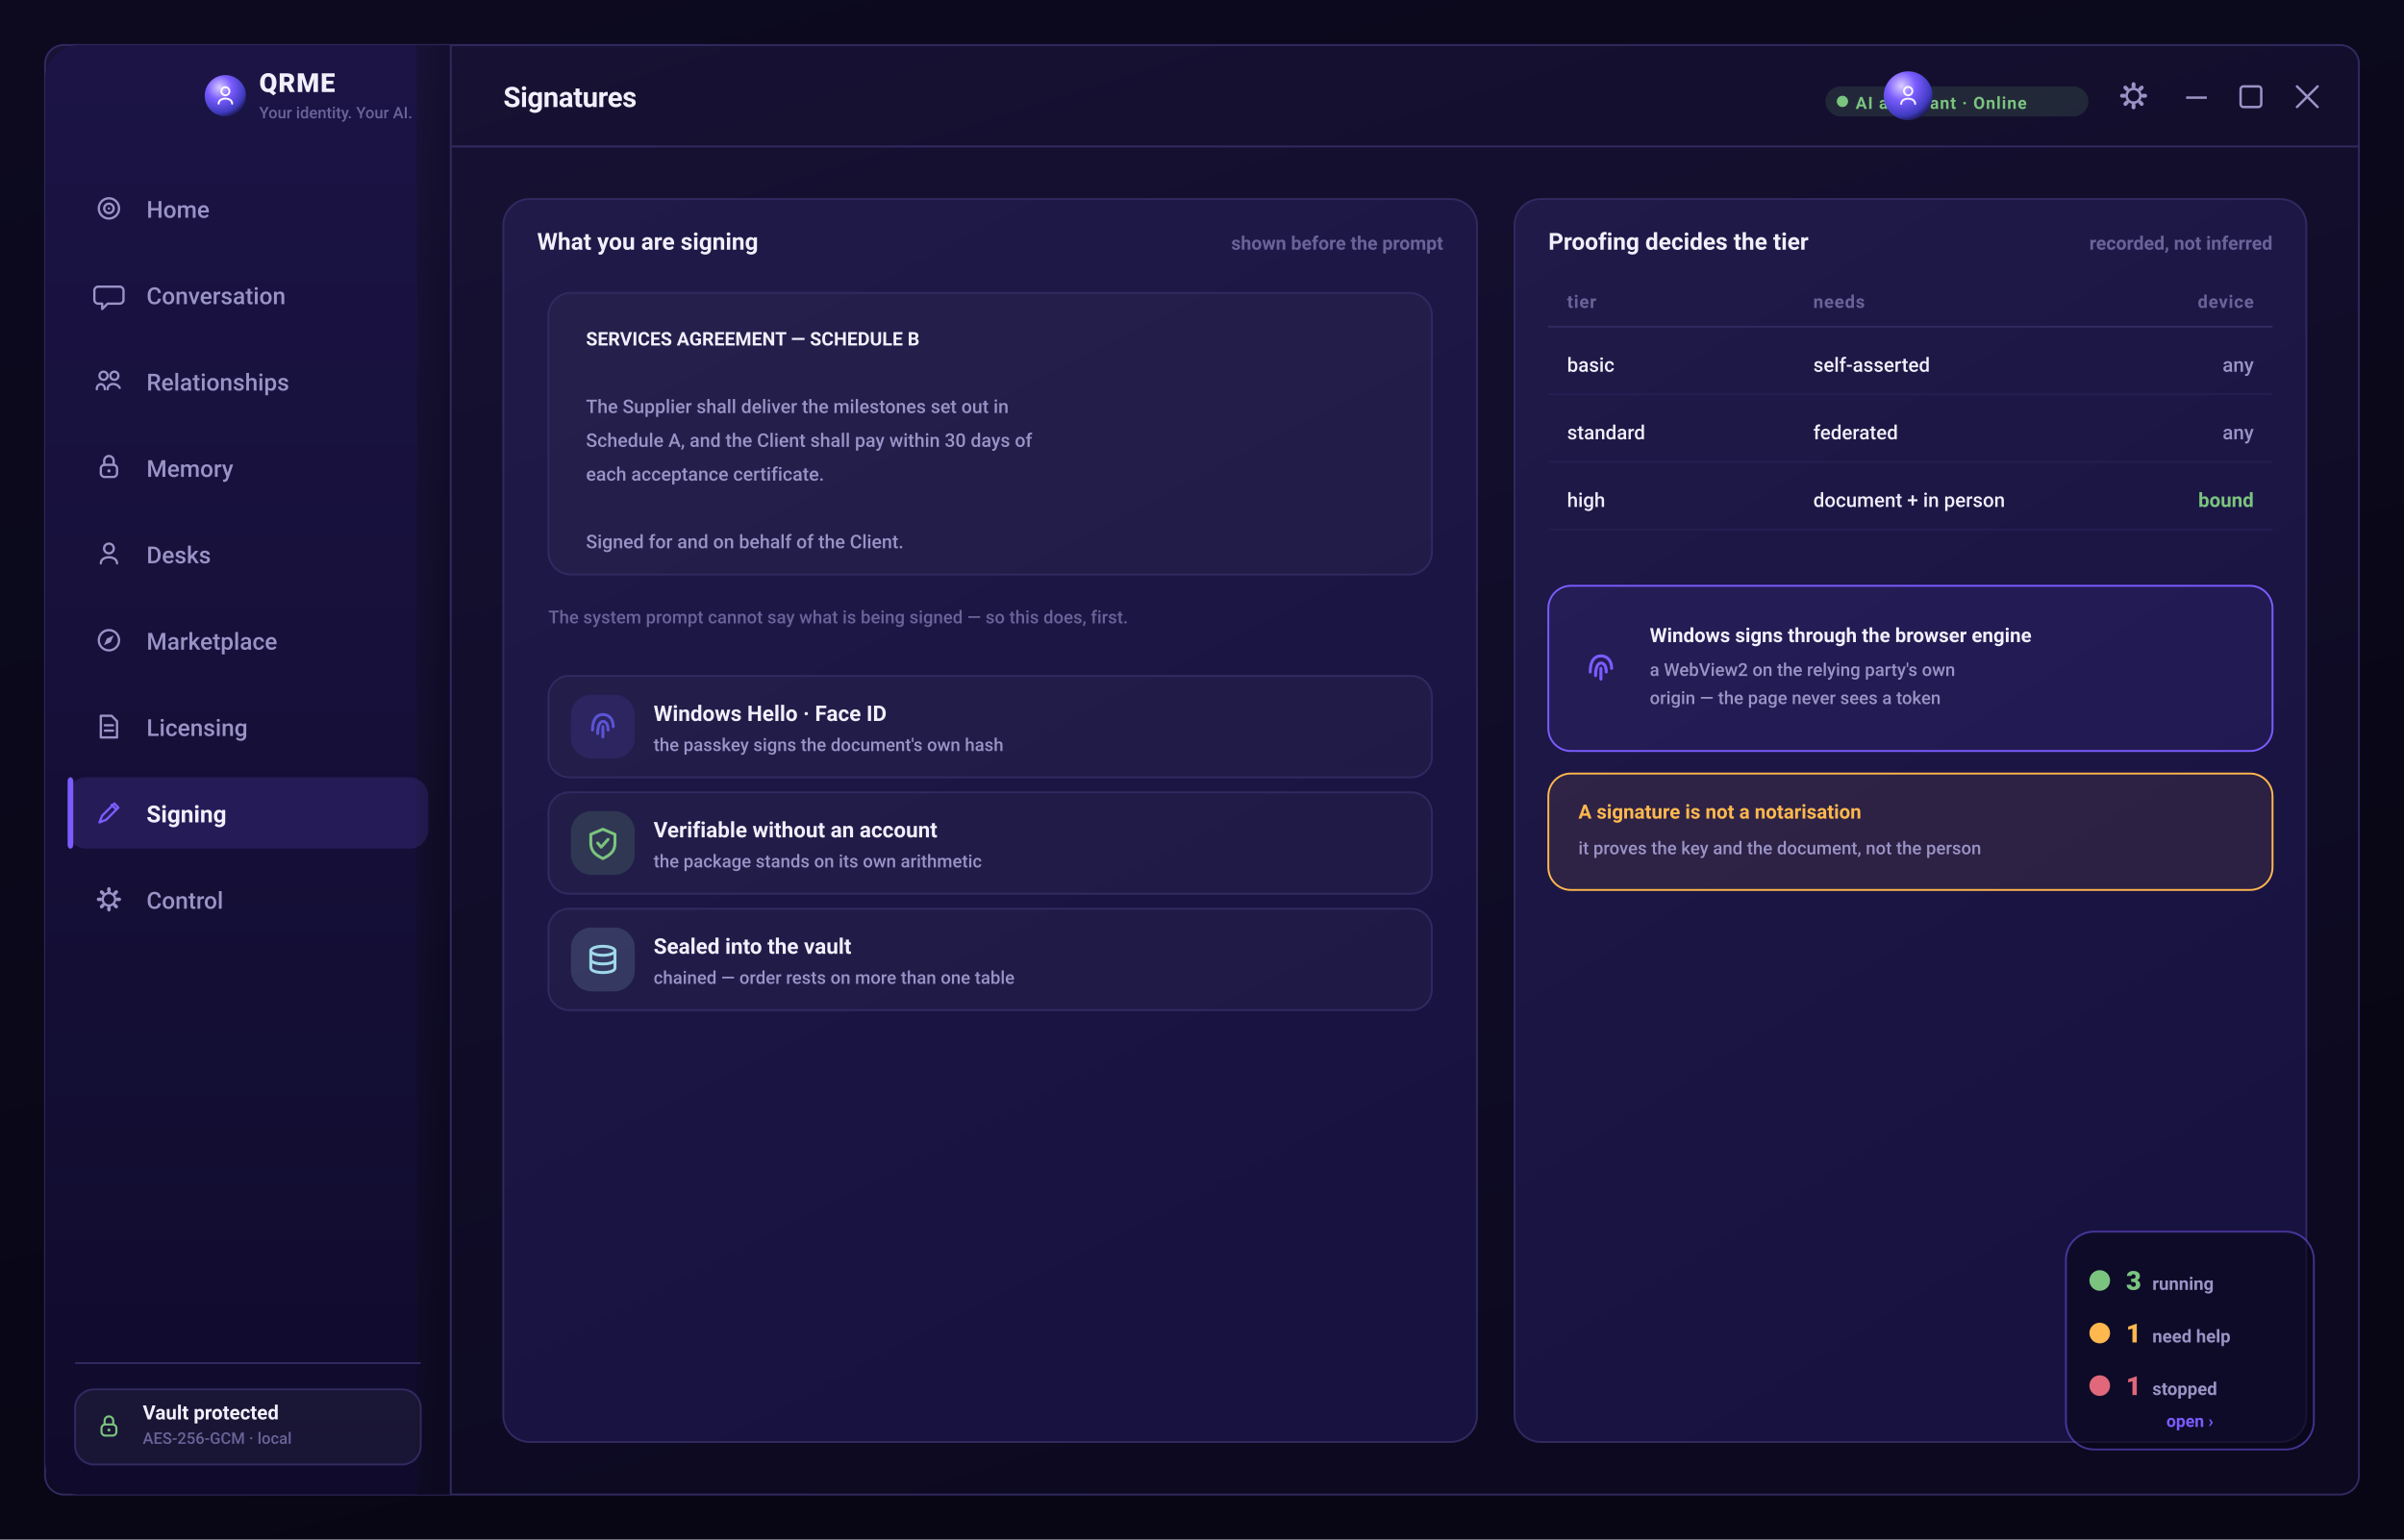
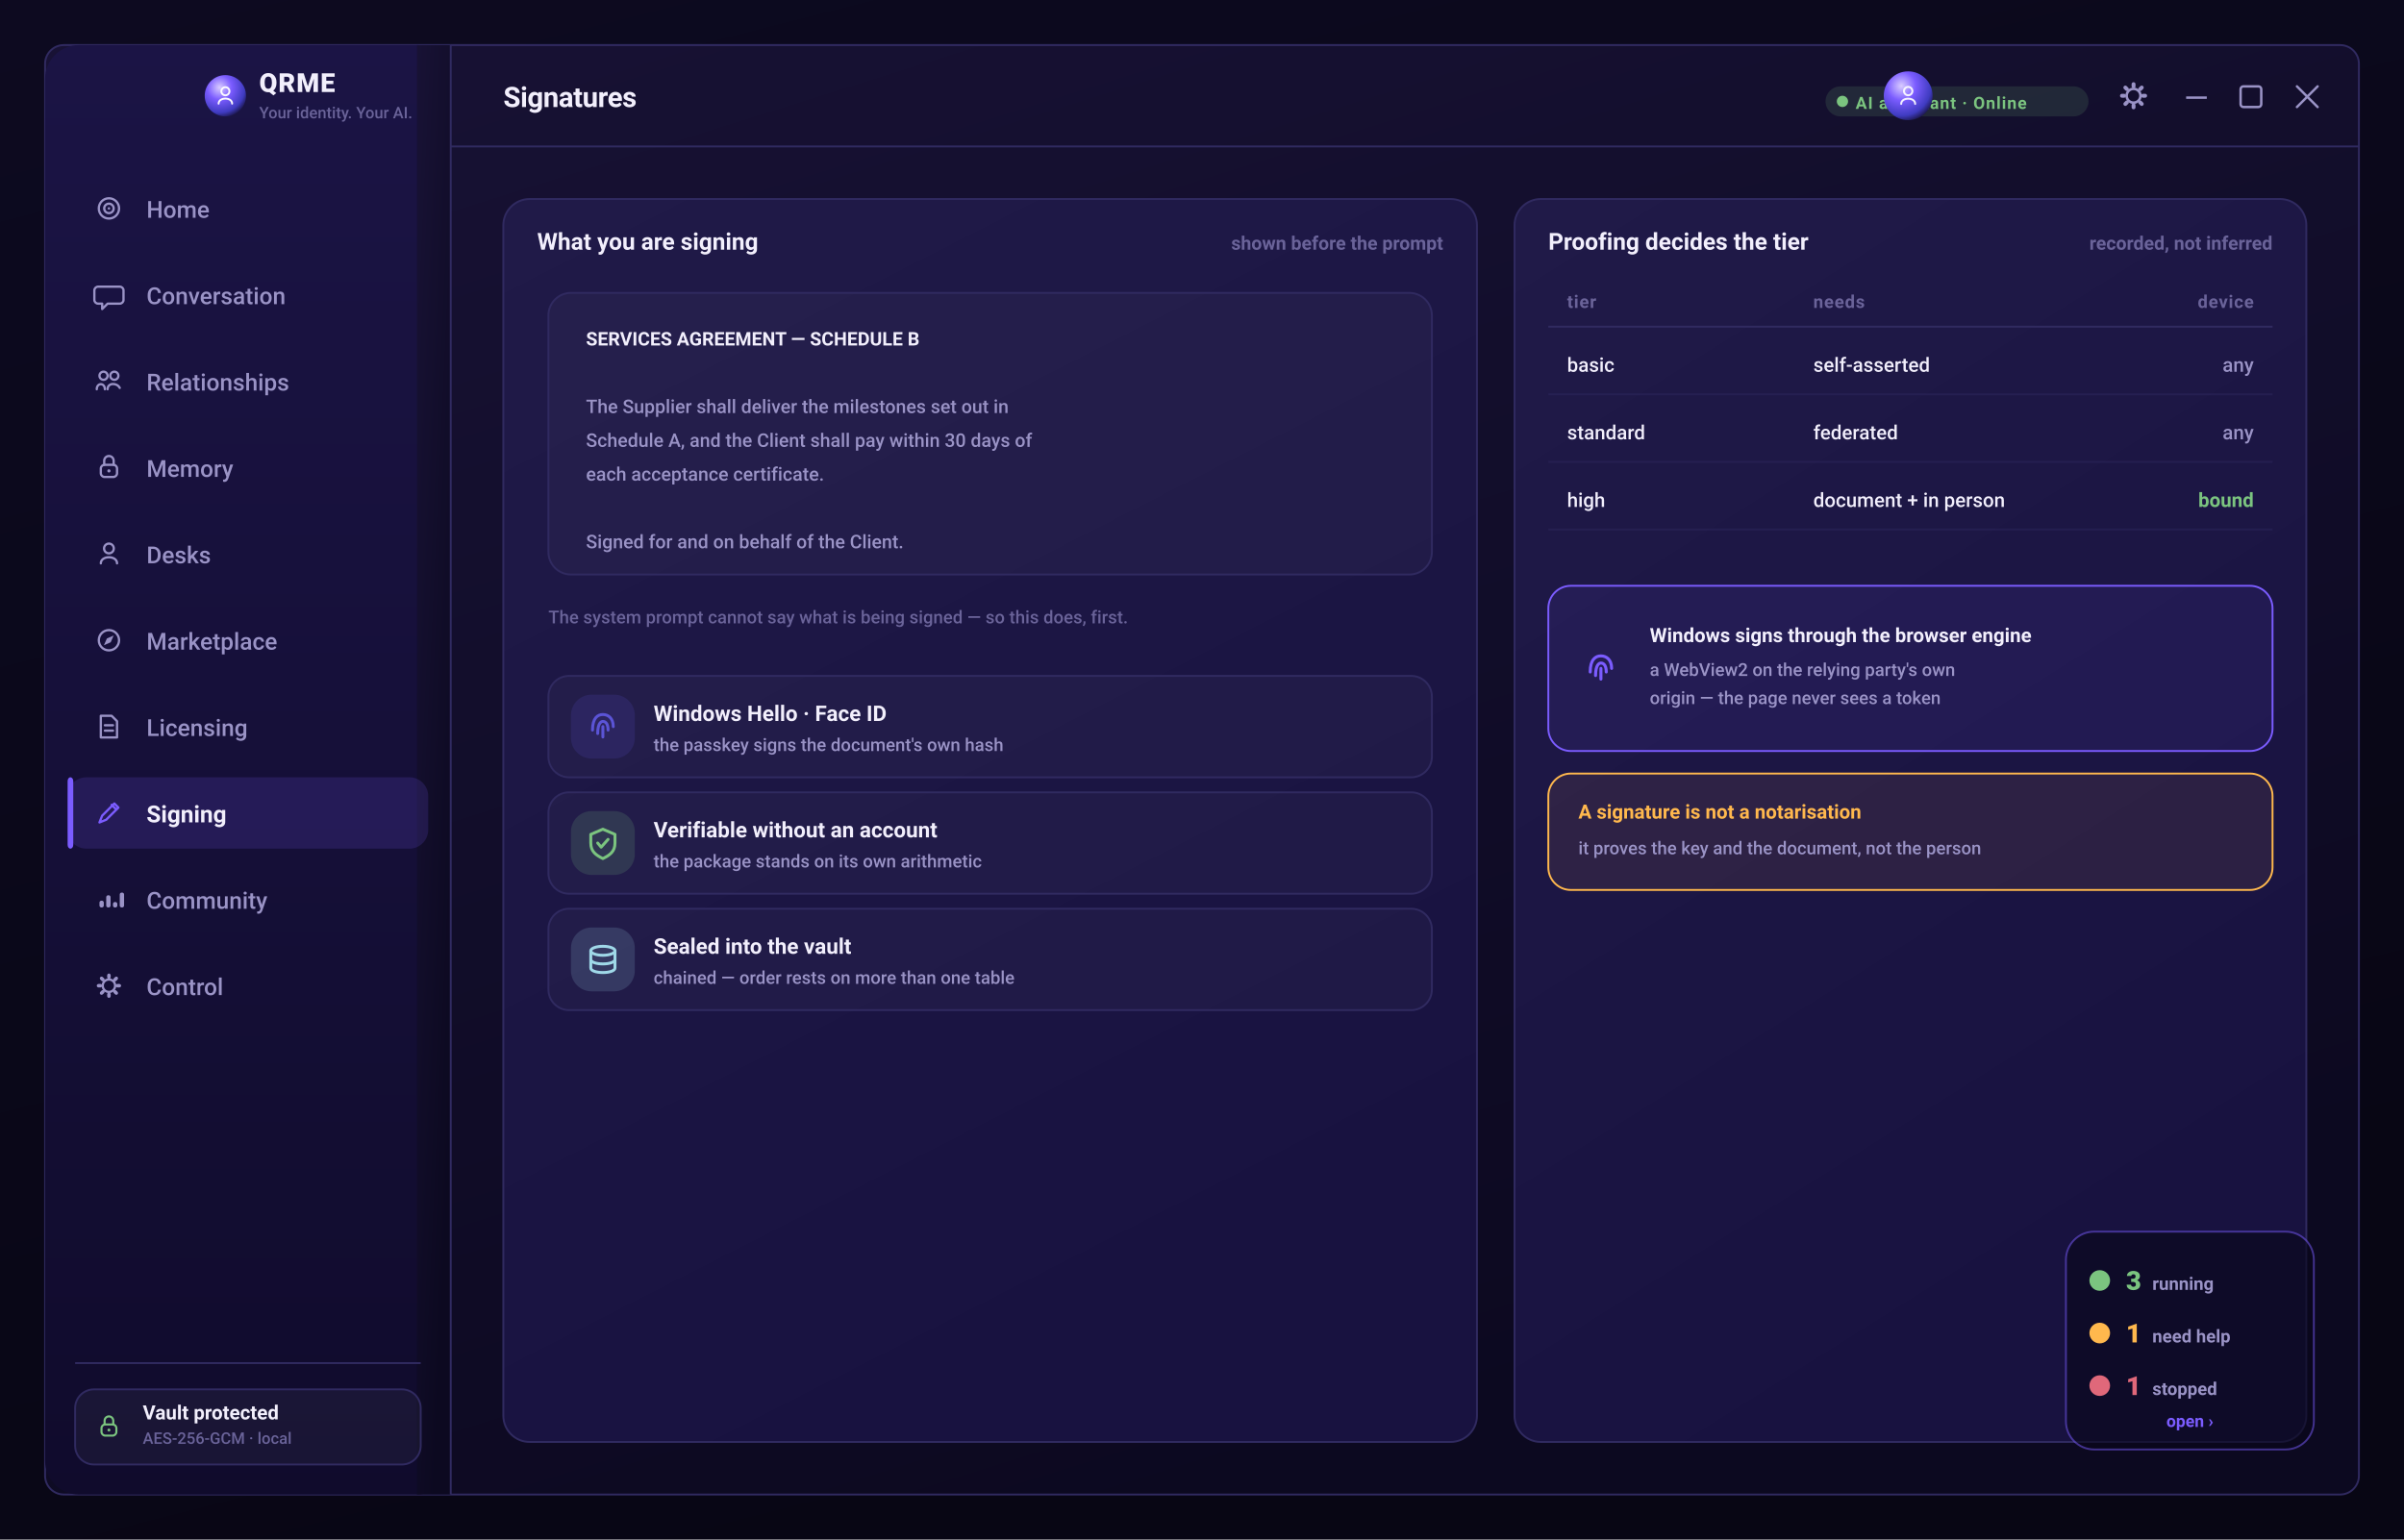
<svg xmlns="http://www.w3.org/2000/svg" width="1280" height="820" viewBox="0 0 1280 820" role="img" aria-label="QRME — Signatures">
  <defs>
    <linearGradient id="gPage" x1="0" y1="0" x2="0.4" y2="1">
      <stop offset="0" stop-color="#0d0a20" />
      <stop offset="1" stop-color="#080614" />
    </linearGradient>
    <linearGradient id="gScr" x1="0" y1="0" x2="0.5" y2="1">
      <stop offset="0" stop-color="#181235" />
      <stop offset="1" stop-color="#0c0920" />
    </linearGradient>
    <linearGradient id="gSide" x1="0" y1="0" x2="0" y2="1">
      <stop offset="0" stop-color="#1b1445" />
      <stop offset="1" stop-color="#100b2c" />
    </linearGradient>
    <linearGradient id="gCard" x1="0" y1="0" x2="0.4" y2="1">
      <stop offset="0" stop-color="#201a48" />
      <stop offset="1" stop-color="#181240" />
    </linearGradient>
    <linearGradient id="gBrand" x1="0" y1="0" x2="1" y2="0">
      <stop offset="0" stop-color="#7b5cff" />
      <stop offset="1" stop-color="#9d7bff" />
    </linearGradient>
    <linearGradient id="gAmber" x1="0" y1="0" x2="1" y2="0">
      <stop offset="0" stop-color="#ffb84d" />
      <stop offset="1" stop-color="#ffd27a" />
    </linearGradient>
    <radialGradient id="orb" cx="36%" cy="30%" r="78%">
      <stop offset="0" stop-color="#d9ccff" />
      <stop offset="38%" stop-color="#7b5cff" />
      <stop offset="78%" stop-color="#3f3bc0" />
      <stop offset="100%" stop-color="#140f34" />
    </radialGradient>
  </defs>
  <rect x="0.0" y="0.0" width="1280.0" height="820.0" rx="0" fill="url(#gPage)" />
  <rect x="24" y="24" width="1232" height="772" rx="10" fill="url(#gScr)" stroke="#302a60" stroke-width="1" />
  <rect x="24.0" y="24.0" width="216.0" height="772.0" rx="18" fill="url(#gSide)" />
  <rect x="222.0" y="24.0" width="18.0" height="772.0" rx="0" fill="url(#gScr)" />
  <line x1="240" y1="24" x2="240" y2="796" stroke="#302a60" stroke-width="1" />
  <line x1="240" y1="78" x2="1256" y2="78" stroke="#302a60" stroke-width="1" />
  <line x1="1164" y1="52" x2="1175" y2="52" stroke="#9a93c6" stroke-width="1.3" />
  <rect x="1193.0" y="46.0" width="11.0" height="11.0" rx="1.5" fill="none" stroke="#9a93c6" stroke-width="1.3" />
  <path d="M1223 46 l11 11 M1234 46 l-11 11" stroke="#9a93c6" stroke-width="1.3" stroke-linecap="round" />
  <circle cx="120" cy="51" r="11" fill="url(#orb)" />
  <circle cx="120" cy="48.6" r="2.16" fill="none" stroke="rgba(255,255,255,0.95)" stroke-width="1.02" stroke-linecap="round" stroke-linejoin="round" />
  <path d="M116.4 55.2 c0 -3.6 7.2 -3.6 7.2 0" fill="none" stroke="rgba(255,255,255,0.95)" stroke-width="1.02" stroke-linecap="round" stroke-linejoin="round" />
  <text x="138.0" y="49.0" font-family="-apple-system,BlinkMacSystemFont,'SF Pro Display','SF Pro Text','Segoe UI',Roboto,system-ui,sans-serif" font-size="14" font-weight="800" fill="#f2effc" text-anchor="start" letter-spacing="0.5">QRME</text>
  <text x="138.0" y="63.0" font-family="-apple-system,BlinkMacSystemFont,'SF Pro Display','SF Pro Text','Segoe UI',Roboto,system-ui,sans-serif" font-size="8.5" font-weight="500" fill="#6a6399" text-anchor="start">Your identity. Your AI.</text>
  <text x="268.0" y="57.0" font-family="-apple-system,BlinkMacSystemFont,'SF Pro Display','SF Pro Text','Segoe UI',Roboto,system-ui,sans-serif" font-size="15" font-weight="700" fill="#f2effc" text-anchor="start" letter-spacing="-0.2">Signatures</text>
  <rect x="1134.96" y="43.8" width="2.08" height="3.2" rx="1" transform="rotate(0 1136 51)" fill="#9a93c6" />
  <rect x="1134.96" y="43.8" width="2.08" height="3.2" rx="1" transform="rotate(45 1136 51)" fill="#9a93c6" />
  <rect x="1134.96" y="43.8" width="2.08" height="3.2" rx="1" transform="rotate(90 1136 51)" fill="#9a93c6" />
  <rect x="1134.96" y="43.8" width="2.08" height="3.2" rx="1" transform="rotate(135 1136 51)" fill="#9a93c6" />
  <rect x="1134.96" y="43.8" width="2.08" height="3.2" rx="1" transform="rotate(180 1136 51)" fill="#9a93c6" />
  <rect x="1134.96" y="43.8" width="2.08" height="3.2" rx="1" transform="rotate(225 1136 51)" fill="#9a93c6" />
  <rect x="1134.96" y="43.8" width="2.08" height="3.2" rx="1" transform="rotate(270 1136 51)" fill="#9a93c6" />
  <rect x="1134.96" y="43.8" width="2.08" height="3.2" rx="1" transform="rotate(315 1136 51)" fill="#9a93c6" />
  <circle cx="1136" cy="51" r="3.68" fill="none" stroke="#9a93c6" stroke-width="1.36" stroke-linecap="round" stroke-linejoin="round" />
  <rect x="972.0" y="46.0" width="140.0" height="16.0" rx="8" fill="rgba(123,196,127,0.14)" />
  <circle cx="981.0" cy="54" r="3" fill="#7bc47f" />
  <text x="988.0" y="58.0" font-family="-apple-system,BlinkMacSystemFont,'SF Pro Display','SF Pro Text','Segoe UI',Roboto,system-ui,sans-serif" font-size="9" font-weight="700" fill="#7bc47f" text-anchor="start" letter-spacing="0.5">AI assistant · Online</text>
  <circle cx="1016" cy="51" r="13" fill="url(#orb)" />
  <circle cx="1016" cy="48.52" r="2.232" fill="none" stroke="rgba(255,255,255,0.9)" stroke-width="1.05" stroke-linecap="round" stroke-linejoin="round" />
  <path d="M1012.28 55.34 c0 -3.72 7.44 -3.72 7.44 0" fill="none" stroke="rgba(255,255,255,0.9)" stroke-width="1.05" stroke-linecap="round" stroke-linejoin="round" />
  <circle cx="58" cy="111" r="5.4" fill="none" stroke="#9a93c6" stroke-width="1.22" stroke-linecap="round" stroke-linejoin="round" />
  <circle cx="58" cy="111" r="2.52" fill="none" stroke="#9a93c6" stroke-width="1.22" stroke-linecap="round" stroke-linejoin="round" />
  <circle cx="58" cy="111" r="0.648" fill="#9a93c6" />
  <text x="78.0" y="116.0" font-family="-apple-system,BlinkMacSystemFont,'SF Pro Display','SF Pro Text','Segoe UI',Roboto,system-ui,sans-serif" font-size="12.5" font-weight="500" fill="#9a93c6" text-anchor="start">Home</text>
  <path d="M52.24 152.68 h11.52 a2 2 0 0 1 2 2 v5.04 a2 2 0 0 1 -2 2 h-6.48 l-2.88 2.88 v-2.88 h-2.16 a2 2 0 0 1 -2 -2 v-5.04 a2 2 0 0 1 2 -2 Z" fill="none" stroke="#9a93c6" stroke-width="1.22" stroke-linecap="round" stroke-linejoin="round" />
  <text x="78.0" y="162.0" font-family="-apple-system,BlinkMacSystemFont,'SF Pro Display','SF Pro Text','Segoe UI',Roboto,system-ui,sans-serif" font-size="12.5" font-weight="500" fill="#9a93c6" text-anchor="start">Conversation</text>
  <circle cx="55.12" cy="200.12" r="2.16" fill="none" stroke="#9a93c6" stroke-width="1.22" stroke-linecap="round" stroke-linejoin="round" />
  <circle cx="60.88" cy="200.12" r="2.16" fill="none" stroke="#9a93c6" stroke-width="1.22" stroke-linecap="round" stroke-linejoin="round" />
  <path d="M51.52 207.32 c0 -3.6 4.32 -3.6 4.32 0 M57.28 207.32 c0 -3.6 5.04 -3.6 6.48 -0.72" fill="none" stroke="#9a93c6" stroke-width="1.22" stroke-linecap="round" stroke-linejoin="round" />
  <text x="78.0" y="208.0" font-family="-apple-system,BlinkMacSystemFont,'SF Pro Display','SF Pro Text','Segoe UI',Roboto,system-ui,sans-serif" font-size="12.5" font-weight="500" fill="#9a93c6" text-anchor="start">Relationships</text>
  <rect x="53.68" y="247.56" width="8.64" height="6.48" rx="2" fill="none" stroke="#9a93c6" stroke-width="1.22" stroke-linecap="round" stroke-linejoin="round" />
  <path d="M55.48 247.56 v-2.16 a2.52 2.52 0 0 1 5.04 0 v2.16" fill="none" stroke="#9a93c6" stroke-width="1.22" stroke-linecap="round" stroke-linejoin="round" />
  <circle cx="58" cy="250.8" r="0.864" fill="#9a93c6" />
  <text x="78.0" y="254.0" font-family="-apple-system,BlinkMacSystemFont,'SF Pro Display','SF Pro Text','Segoe UI',Roboto,system-ui,sans-serif" font-size="12.5" font-weight="500" fill="#9a93c6" text-anchor="start">Memory</text>
  <circle cx="58" cy="292.12" r="2.592" fill="none" stroke="#9a93c6" stroke-width="1.22" stroke-linecap="round" stroke-linejoin="round" />
  <path d="M53.68 300.04 c0 -4.32 8.64 -4.32 8.64 0" fill="none" stroke="#9a93c6" stroke-width="1.22" stroke-linecap="round" stroke-linejoin="round" />
  <text x="78.0" y="300.0" font-family="-apple-system,BlinkMacSystemFont,'SF Pro Display','SF Pro Text','Segoe UI',Roboto,system-ui,sans-serif" font-size="12.5" font-weight="500" fill="#9a93c6" text-anchor="start">Desks</text>
  <circle cx="58" cy="341" r="5.4" fill="none" stroke="#9a93c6" stroke-width="1.22" stroke-linecap="round" stroke-linejoin="round" />
  <path d="M60.52 338.48 l-1.584 3.6 -3.6 1.584 1.584 -3.6 Z" fill="#9a93c6" />
  <text x="78.0" y="346.0" font-family="-apple-system,BlinkMacSystemFont,'SF Pro Display','SF Pro Text','Segoe UI',Roboto,system-ui,sans-serif" font-size="12.5" font-weight="500" fill="#9a93c6" text-anchor="start">Marketplace</text>
  <path d="M53.68 381.24 h5.76 l2.88 2.88 v8.64 h-8.64 Z" fill="none" stroke="#9a93c6" stroke-width="1.22" stroke-linecap="round" stroke-linejoin="round" />
  <path d="M55.84 386.28 h4.32 M55.84 389.16 h4.32" fill="none" stroke="#9a93c6" stroke-width="1.22" stroke-linecap="round" stroke-linejoin="round" />
  <text x="78.0" y="392.0" font-family="-apple-system,BlinkMacSystemFont,'SF Pro Display','SF Pro Text','Segoe UI',Roboto,system-ui,sans-serif" font-size="12.5" font-weight="500" fill="#9a93c6" text-anchor="start">Licensing</text>
  <rect x="36.0" y="414.0" width="192.0" height="38.0" rx="10" fill="rgba(123,92,255,0.16)" />
  <rect x="36.0" y="414.0" width="3.0" height="38.0" rx="2" fill="#7b5cff" />
  <path d="M52.96 438.04 l1.44 -3.6 6.48 -6.48 2.16 2.16 -6.48 6.48 -3.6 1.44 Z" fill="none" stroke="#7b5cff" stroke-width="1.22" stroke-linecap="round" stroke-linejoin="round" />
  <path d="M59.44 428.68 l2.16 2.16" fill="none" stroke="#7b5cff" stroke-width="1.22" stroke-linecap="round" stroke-linejoin="round" />
  <text x="78.0" y="438.0" font-family="-apple-system,BlinkMacSystemFont,'SF Pro Display','SF Pro Text','Segoe UI',Roboto,system-ui,sans-serif" font-size="12.5" font-weight="650" fill="#f2effc" text-anchor="start">Signing</text>
-   <rect x="57.064" y="472.52" width="1.872" height="2.88" rx="1" transform="rotate(0 58 479)" fill="#9a93c6" />
-   <rect x="57.064" y="472.52" width="1.872" height="2.88" rx="1" transform="rotate(45 58 479)" fill="#9a93c6" />
-   <rect x="57.064" y="472.52" width="1.872" height="2.88" rx="1" transform="rotate(90 58 479)" fill="#9a93c6" />
-   <rect x="57.064" y="472.52" width="1.872" height="2.88" rx="1" transform="rotate(135 58 479)" fill="#9a93c6" />
-   <rect x="57.064" y="472.52" width="1.872" height="2.88" rx="1" transform="rotate(180 58 479)" fill="#9a93c6" />
-   <rect x="57.064" y="472.52" width="1.872" height="2.88" rx="1" transform="rotate(225 58 479)" fill="#9a93c6" />
-   <rect x="57.064" y="472.52" width="1.872" height="2.88" rx="1" transform="rotate(270 58 479)" fill="#9a93c6" />
-   <rect x="57.064" y="472.52" width="1.872" height="2.88" rx="1" transform="rotate(315 58 479)" fill="#9a93c6" />
-   <circle cx="58" cy="479" r="3.312" fill="none" stroke="#9a93c6" stroke-width="1.22" stroke-linecap="round" stroke-linejoin="round" />
-   <text x="78.0" y="484.0" font-family="-apple-system,BlinkMacSystemFont,'SF Pro Display','SF Pro Text','Segoe UI',Roboto,system-ui,sans-serif" font-size="12.5" font-weight="500" fill="#9a93c6" text-anchor="start">Control</text>
+   <rect x="52.96" y="479.72" width="2.304" height="3.6" rx="1" fill="#9a93c6" />
+   <rect x="56.56" y="476.84" width="2.304" height="6.48" rx="1" fill="#9a93c6" />
+   <rect x="60.16" y="480.44" width="2.304" height="2.88" rx="1" fill="#9a93c6" />
+   <rect x="63.76" y="475.4" width="2.304" height="7.92" rx="1" fill="#9a93c6" />
+   <text x="78.0" y="484.0" font-family="-apple-system,BlinkMacSystemFont,'SF Pro Display','SF Pro Text','Segoe UI',Roboto,system-ui,sans-serif" font-size="12.5" font-weight="500" fill="#9a93c6" text-anchor="start">Community</text>
+   <rect x="57.064" y="518.52" width="1.872" height="2.88" rx="1" transform="rotate(0 58 525)" fill="#9a93c6" />
+   <rect x="57.064" y="518.52" width="1.872" height="2.88" rx="1" transform="rotate(45 58 525)" fill="#9a93c6" />
+   <rect x="57.064" y="518.52" width="1.872" height="2.88" rx="1" transform="rotate(90 58 525)" fill="#9a93c6" />
+   <rect x="57.064" y="518.52" width="1.872" height="2.88" rx="1" transform="rotate(135 58 525)" fill="#9a93c6" />
+   <rect x="57.064" y="518.52" width="1.872" height="2.88" rx="1" transform="rotate(180 58 525)" fill="#9a93c6" />
+   <rect x="57.064" y="518.52" width="1.872" height="2.88" rx="1" transform="rotate(225 58 525)" fill="#9a93c6" />
+   <rect x="57.064" y="518.52" width="1.872" height="2.88" rx="1" transform="rotate(270 58 525)" fill="#9a93c6" />
+   <rect x="57.064" y="518.52" width="1.872" height="2.88" rx="1" transform="rotate(315 58 525)" fill="#9a93c6" />
+   <circle cx="58" cy="525" r="3.312" fill="none" stroke="#9a93c6" stroke-width="1.22" stroke-linecap="round" stroke-linejoin="round" />
+   <text x="78.0" y="530.0" font-family="-apple-system,BlinkMacSystemFont,'SF Pro Display','SF Pro Text','Segoe UI',Roboto,system-ui,sans-serif" font-size="12.5" font-weight="500" fill="#9a93c6" text-anchor="start">Control</text>
  <line x1="40" y1="726" x2="224" y2="726" stroke="#302a60" stroke-width="1" />
  <rect x="40.0" y="740.0" width="184.0" height="40.0" rx="10" fill="rgba(255,255,255,0.04)" stroke="#302a60" stroke-width="1" />
  <rect x="54.04" y="758.68" width="7.92" height="5.94" rx="2" fill="none" stroke="#7bc47f" stroke-width="1.12" stroke-linecap="round" stroke-linejoin="round" />
  <path d="M55.69 758.68 v-1.98 a2.31 2.31 0 0 1 4.62 0 v1.98" fill="none" stroke="#7bc47f" stroke-width="1.12" stroke-linecap="round" stroke-linejoin="round" />
  <circle cx="58" cy="761.65" r="0.792" fill="#7bc47f" />
  <text x="76.0" y="756.0" font-family="-apple-system,BlinkMacSystemFont,'SF Pro Display','SF Pro Text','Segoe UI',Roboto,system-ui,sans-serif" font-size="10.5" font-weight="650" fill="#f2effc" text-anchor="start">Vault protected</text>
  <text x="76.0" y="769.0" font-family="-apple-system,BlinkMacSystemFont,'SF Pro Display','SF Pro Text','Segoe UI',Roboto,system-ui,sans-serif" font-size="8.5" font-weight="500" fill="#6a6399" text-anchor="start">AES-256-GCM · local</text>
  <rect x="268.0" y="106.0" width="518.4" height="662.0" rx="14" fill="url(#gCard)" stroke="#302a60" stroke-width="1" />
  <text x="286.0" y="133.0" font-family="-apple-system,BlinkMacSystemFont,'SF Pro Display','SF Pro Text','Segoe UI',Roboto,system-ui,sans-serif" font-size="12.5" font-weight="700" fill="#f2effc" text-anchor="start">What you are signing</text>
  <text x="768.4" y="133.0" font-family="-apple-system,BlinkMacSystemFont,'SF Pro Display','SF Pro Text','Segoe UI',Roboto,system-ui,sans-serif" font-size="10" font-weight="600" fill="#6a6399" text-anchor="end">shown before the prompt</text>
  <rect x="292.0" y="156.0" width="470.4" height="150.0" rx="12" fill="rgba(255,255,255,0.03)" stroke="#302a60" stroke-width="1" />
  <text x="312.0" y="184.0" font-family="-apple-system,BlinkMacSystemFont,'SF Pro Display','SF Pro Text','Segoe UI',Roboto,system-ui,sans-serif" font-size="10" font-weight="700" fill="#f2effc" text-anchor="start">SERVICES AGREEMENT — SCHEDULE B</text>
  <text x="312.0" y="202.0" font-family="-apple-system,BlinkMacSystemFont,'SF Pro Display','SF Pro Text','Segoe UI',Roboto,system-ui,sans-serif" font-size="10" font-weight="500" fill="#9a93c6" text-anchor="start" />
  <text x="312.0" y="220.0" font-family="-apple-system,BlinkMacSystemFont,'SF Pro Display','SF Pro Text','Segoe UI',Roboto,system-ui,sans-serif" font-size="10" font-weight="500" fill="#9a93c6" text-anchor="start">The Supplier shall deliver the milestones set out in</text>
  <text x="312.0" y="238.0" font-family="-apple-system,BlinkMacSystemFont,'SF Pro Display','SF Pro Text','Segoe UI',Roboto,system-ui,sans-serif" font-size="10" font-weight="500" fill="#9a93c6" text-anchor="start">Schedule A, and the Client shall pay within 30 days of</text>
  <text x="312.0" y="256.0" font-family="-apple-system,BlinkMacSystemFont,'SF Pro Display','SF Pro Text','Segoe UI',Roboto,system-ui,sans-serif" font-size="10" font-weight="500" fill="#9a93c6" text-anchor="start">each acceptance certificate.</text>
  <text x="312.0" y="274.0" font-family="-apple-system,BlinkMacSystemFont,'SF Pro Display','SF Pro Text','Segoe UI',Roboto,system-ui,sans-serif" font-size="10" font-weight="500" fill="#9a93c6" text-anchor="start" />
  <text x="312.0" y="292.0" font-family="-apple-system,BlinkMacSystemFont,'SF Pro Display','SF Pro Text','Segoe UI',Roboto,system-ui,sans-serif" font-size="10" font-weight="500" fill="#9a93c6" text-anchor="start">Signed for and on behalf of the Client.</text>
  <text x="292.0" y="332.0" font-family="-apple-system,BlinkMacSystemFont,'SF Pro Display','SF Pro Text','Segoe UI',Roboto,system-ui,sans-serif" font-size="9.5" font-weight="500" fill="#6a6399" text-anchor="start">The system prompt cannot say what is being signed — so this does, first.</text>
  <rect x="292.0" y="360.0" width="470.4" height="54.0" rx="11" fill="rgba(255,255,255,0.03)" stroke="#302a60" stroke-width="1" />
  <rect x="304.0" y="370.0" width="34.0" height="34.0" rx="11" fill="rgba(91,84,214,0.16)" />
  <path d="M315.48 388.84 c0 -6.44 2.76 -8.28 5.52 -8.28 c2.76 0 5.52 1.84 5.52 6.44" fill="none" stroke="#5b54d6" stroke-width="1.56" stroke-linecap="round" stroke-linejoin="round" />
  <path d="M318.24 390.68 c0 -5.52 1.84 -6.44 2.76 -6.44 c1.84 0 2.76 1.84 2.76 4.6" fill="none" stroke="#5b54d6" stroke-width="1.56" stroke-linecap="round" stroke-linejoin="round" />
  <path d="M321 392.52 v-5.52" fill="none" stroke="#5b54d6" stroke-width="1.56" stroke-linecap="round" stroke-linejoin="round" />
  <text x="348.0" y="384.0" font-family="-apple-system,BlinkMacSystemFont,'SF Pro Display','SF Pro Text','Segoe UI',Roboto,system-ui,sans-serif" font-size="11.5" font-weight="650" fill="#f2effc" text-anchor="start">Windows Hello · Face ID</text>
  <text x="348.0" y="400.0" font-family="-apple-system,BlinkMacSystemFont,'SF Pro Display','SF Pro Text','Segoe UI',Roboto,system-ui,sans-serif" font-size="9.5" font-weight="500" fill="#9a93c6" text-anchor="start">the passkey signs the document's own hash</text>
  <rect x="292.0" y="422.0" width="470.4" height="54.0" rx="11" fill="rgba(255,255,255,0.03)" stroke="#302a60" stroke-width="1" />
  <rect x="304.0" y="432.0" width="34.0" height="34.0" rx="11" fill="rgba(123,196,127,0.16)" />
  <path d="M321 441.64 l6.44 2.76 v4.6 c0 4.6 -2.76 6.44 -6.44 8.28 c-3.68 -1.84 -6.44 -3.68 -6.44 -8.28 v-4.6 Z" fill="none" stroke="#7bc47f" stroke-width="1.56" stroke-linecap="round" stroke-linejoin="round" />
  <path d="M318.24 449 l1.84 2.208 3.68 -4.14" fill="none" stroke="#7bc47f" stroke-width="1.56" stroke-linecap="round" stroke-linejoin="round" />
  <text x="348.0" y="446.0" font-family="-apple-system,BlinkMacSystemFont,'SF Pro Display','SF Pro Text','Segoe UI',Roboto,system-ui,sans-serif" font-size="11.5" font-weight="650" fill="#f2effc" text-anchor="start">Verifiable without an account</text>
  <text x="348.0" y="462.0" font-family="-apple-system,BlinkMacSystemFont,'SF Pro Display','SF Pro Text','Segoe UI',Roboto,system-ui,sans-serif" font-size="9.5" font-weight="500" fill="#9a93c6" text-anchor="start">the package stands on its own arithmetic</text>
  <rect x="292.0" y="484.0" width="470.4" height="54.0" rx="11" fill="rgba(255,255,255,0.03)" stroke="#302a60" stroke-width="1" />
  <rect x="304.0" y="494.0" width="34.0" height="34.0" rx="11" fill="rgba(159,216,232,0.16)" />
  <ellipse cx="321" cy="506.4" rx="6.44" ry="2.392" fill="none" stroke="#9fd8e8" stroke-width="1.56" stroke-linecap="round" stroke-linejoin="round" />
  <path d="M314.56 506.4 v9.2 c0 1.38 2.76 2.392 6.44 2.392 s6.44 -1.012 6.44 -2.392 v-9.2 M314.56 511 c0 1.38 2.76 2.392 6.44 2.392 s6.44 -1.012 6.44 -2.392" fill="none" stroke="#9fd8e8" stroke-width="1.56" stroke-linecap="round" stroke-linejoin="round" />
  <text x="348.0" y="508.0" font-family="-apple-system,BlinkMacSystemFont,'SF Pro Display','SF Pro Text','Segoe UI',Roboto,system-ui,sans-serif" font-size="11.5" font-weight="650" fill="#f2effc" text-anchor="start">Sealed into the vault</text>
  <text x="348.0" y="524.0" font-family="-apple-system,BlinkMacSystemFont,'SF Pro Display','SF Pro Text','Segoe UI',Roboto,system-ui,sans-serif" font-size="9.5" font-weight="500" fill="#9a93c6" text-anchor="start">chained — order rests on more than one table</text>
  <rect x="806.4" y="106.0" width="421.6" height="662.0" rx="14" fill="url(#gCard)" stroke="#302a60" stroke-width="1" />
  <text x="824.4" y="133.0" font-family="-apple-system,BlinkMacSystemFont,'SF Pro Display','SF Pro Text','Segoe UI',Roboto,system-ui,sans-serif" font-size="12.5" font-weight="700" fill="#f2effc" text-anchor="start">Proofing decides the tier</text>
  <text x="1210.0" y="133.0" font-family="-apple-system,BlinkMacSystemFont,'SF Pro Display','SF Pro Text','Segoe UI',Roboto,system-ui,sans-serif" font-size="10" font-weight="600" fill="#6a6399" text-anchor="end">recorded, not inferred</text>
  <text x="834.4" y="164.0" font-family="-apple-system,BlinkMacSystemFont,'SF Pro Display','SF Pro Text','Segoe UI',Roboto,system-ui,sans-serif" font-size="9.5" font-weight="700" fill="#6a6399" text-anchor="start" letter-spacing="0.4">tier</text>
  <text x="965.5" y="164.0" font-family="-apple-system,BlinkMacSystemFont,'SF Pro Display','SF Pro Text','Segoe UI',Roboto,system-ui,sans-serif" font-size="9.5" font-weight="700" fill="#6a6399" text-anchor="start" letter-spacing="0.4">needs</text>
  <text x="1200.0" y="164.0" font-family="-apple-system,BlinkMacSystemFont,'SF Pro Display','SF Pro Text','Segoe UI',Roboto,system-ui,sans-serif" font-size="9.5" font-weight="700" fill="#6a6399" text-anchor="end" letter-spacing="0.4">device</text>
  <line x1="824.4" y1="174" x2="1210.0" y2="174" stroke="#302a60" stroke-width="1" />
  <text x="834.4" y="198.0" font-family="-apple-system,BlinkMacSystemFont,'SF Pro Display','SF Pro Text','Segoe UI',Roboto,system-ui,sans-serif" font-size="10.5" font-weight="500" fill="#f2effc" text-anchor="start">basic</text>
  <text x="965.5" y="198.0" font-family="-apple-system,BlinkMacSystemFont,'SF Pro Display','SF Pro Text','Segoe UI',Roboto,system-ui,sans-serif" font-size="10.5" font-weight="500" fill="#f2effc" text-anchor="start">self-asserted</text>
  <text x="1200.0" y="198.0" font-family="-apple-system,BlinkMacSystemFont,'SF Pro Display','SF Pro Text','Segoe UI',Roboto,system-ui,sans-serif" font-size="10.5" font-weight="500" fill="#9a93c6" text-anchor="end">any</text>
  <line x1="824.4" y1="210" x2="1210.0" y2="210" stroke="rgba(48,42,96,0.45)" stroke-width="1" />
  <text x="834.4" y="234.0" font-family="-apple-system,BlinkMacSystemFont,'SF Pro Display','SF Pro Text','Segoe UI',Roboto,system-ui,sans-serif" font-size="10.5" font-weight="500" fill="#f2effc" text-anchor="start">standard</text>
  <text x="965.5" y="234.0" font-family="-apple-system,BlinkMacSystemFont,'SF Pro Display','SF Pro Text','Segoe UI',Roboto,system-ui,sans-serif" font-size="10.5" font-weight="500" fill="#f2effc" text-anchor="start">federated</text>
  <text x="1200.0" y="234.0" font-family="-apple-system,BlinkMacSystemFont,'SF Pro Display','SF Pro Text','Segoe UI',Roboto,system-ui,sans-serif" font-size="10.5" font-weight="500" fill="#9a93c6" text-anchor="end">any</text>
  <line x1="824.4" y1="246" x2="1210.0" y2="246" stroke="rgba(48,42,96,0.45)" stroke-width="1" />
  <text x="834.4" y="270.0" font-family="-apple-system,BlinkMacSystemFont,'SF Pro Display','SF Pro Text','Segoe UI',Roboto,system-ui,sans-serif" font-size="10.5" font-weight="500" fill="#f2effc" text-anchor="start">high</text>
  <text x="965.5" y="270.0" font-family="-apple-system,BlinkMacSystemFont,'SF Pro Display','SF Pro Text','Segoe UI',Roboto,system-ui,sans-serif" font-size="10.5" font-weight="500" fill="#f2effc" text-anchor="start">document + in person</text>
  <text x="1200.0" y="270.0" font-family="-apple-system,BlinkMacSystemFont,'SF Pro Display','SF Pro Text','Segoe UI',Roboto,system-ui,sans-serif" font-size="10.5" font-weight="700" fill="#7bc47f" text-anchor="end">bound</text>
  <line x1="824.4" y1="282" x2="1210.0" y2="282" stroke="rgba(48,42,96,0.45)" stroke-width="1" />
  <rect x="824.4" y="312.0" width="385.6" height="88.0" rx="12" fill="rgba(123,92,255,0.08)" stroke="#7b5cff" stroke-width="1" />
  <path d="M846.7 357.9 c0 -6.65 2.85 -8.55 5.7 -8.55 c2.85 0 5.7 1.9 5.7 6.65" fill="none" stroke="#7b5cff" stroke-width="1.61" stroke-linecap="round" stroke-linejoin="round" />
  <path d="M849.55 359.8 c0 -5.7 1.9 -6.65 2.85 -6.65 c1.9 0 2.85 1.9 2.85 4.75" fill="none" stroke="#7b5cff" stroke-width="1.61" stroke-linecap="round" stroke-linejoin="round" />
  <path d="M852.4 361.7 v-5.7" fill="none" stroke="#7b5cff" stroke-width="1.61" stroke-linecap="round" stroke-linejoin="round" />
  <text x="878.4" y="342.0" font-family="-apple-system,BlinkMacSystemFont,'SF Pro Display','SF Pro Text','Segoe UI',Roboto,system-ui,sans-serif" font-size="10.5" font-weight="700" fill="#f2effc" text-anchor="start">Windows signs through the browser engine</text>
  <text x="878.4" y="360.0" font-family="-apple-system,BlinkMacSystemFont,'SF Pro Display','SF Pro Text','Segoe UI',Roboto,system-ui,sans-serif" font-size="9.5" font-weight="500" fill="#9a93c6" text-anchor="start">a WebView2 on the relying party's own</text>
  <text x="878.4" y="375.0" font-family="-apple-system,BlinkMacSystemFont,'SF Pro Display','SF Pro Text','Segoe UI',Roboto,system-ui,sans-serif" font-size="9.5" font-weight="500" fill="#9a93c6" text-anchor="start">origin — the page never sees a token</text>
  <rect x="824.4" y="412.0" width="385.6" height="62.0" rx="12" fill="rgba(255,184,77,0.08)" stroke="#ffb84d" stroke-width="1" />
  <text x="840.4" y="436.0" font-family="-apple-system,BlinkMacSystemFont,'SF Pro Display','SF Pro Text','Segoe UI',Roboto,system-ui,sans-serif" font-size="10.5" font-weight="700" fill="#ffb84d" text-anchor="start">A signature is not a notarisation</text>
  <text x="840.4" y="455.0" font-family="-apple-system,BlinkMacSystemFont,'SF Pro Display','SF Pro Text','Segoe UI',Roboto,system-ui,sans-serif" font-size="9.5" font-weight="500" fill="#9a93c6" text-anchor="start">it proves the key and the document, not the person</text>
  <rect x="1100.0" y="656.0" width="132.0" height="116.0" rx="15" fill="rgba(9,7,26,0.62)" stroke="rgba(123,92,255,0.5)" stroke-width="1" />
  <circle cx="1118" cy="682" r="5.5" fill="#7bc47f" />
  <text x="1132.0" y="687.0" font-family="-apple-system,BlinkMacSystemFont,'SF Pro Display','SF Pro Text','Segoe UI',Roboto,system-ui,sans-serif" font-size="14" font-weight="800" fill="#7bc47f" text-anchor="start">3</text>
  <text x="1146.0" y="687.0" font-family="-apple-system,BlinkMacSystemFont,'SF Pro Display','SF Pro Text','Segoe UI',Roboto,system-ui,sans-serif" font-size="9.5" font-weight="600" fill="#9a93c6" text-anchor="start">running</text>
  <circle cx="1118" cy="710" r="5.5" fill="#ffb84d" />
  <text x="1132.0" y="715.0" font-family="-apple-system,BlinkMacSystemFont,'SF Pro Display','SF Pro Text','Segoe UI',Roboto,system-ui,sans-serif" font-size="14" font-weight="800" fill="#ffb84d" text-anchor="start">1</text>
  <text x="1146.0" y="715.0" font-family="-apple-system,BlinkMacSystemFont,'SF Pro Display','SF Pro Text','Segoe UI',Roboto,system-ui,sans-serif" font-size="9.5" font-weight="600" fill="#9a93c6" text-anchor="start">need help</text>
  <circle cx="1118" cy="738" r="5.5" fill="#e0687a" />
  <text x="1132.0" y="743.0" font-family="-apple-system,BlinkMacSystemFont,'SF Pro Display','SF Pro Text','Segoe UI',Roboto,system-ui,sans-serif" font-size="14" font-weight="800" fill="#e0687a" text-anchor="start">1</text>
  <text x="1146.0" y="743.0" font-family="-apple-system,BlinkMacSystemFont,'SF Pro Display','SF Pro Text','Segoe UI',Roboto,system-ui,sans-serif" font-size="9.5" font-weight="600" fill="#9a93c6" text-anchor="start">stopped</text>
  <text x="1166.0" y="760.0" font-family="-apple-system,BlinkMacSystemFont,'SF Pro Display','SF Pro Text','Segoe UI',Roboto,system-ui,sans-serif" font-size="9" font-weight="700" fill="#7b5cff" text-anchor="middle">open ›</text>
</svg>
